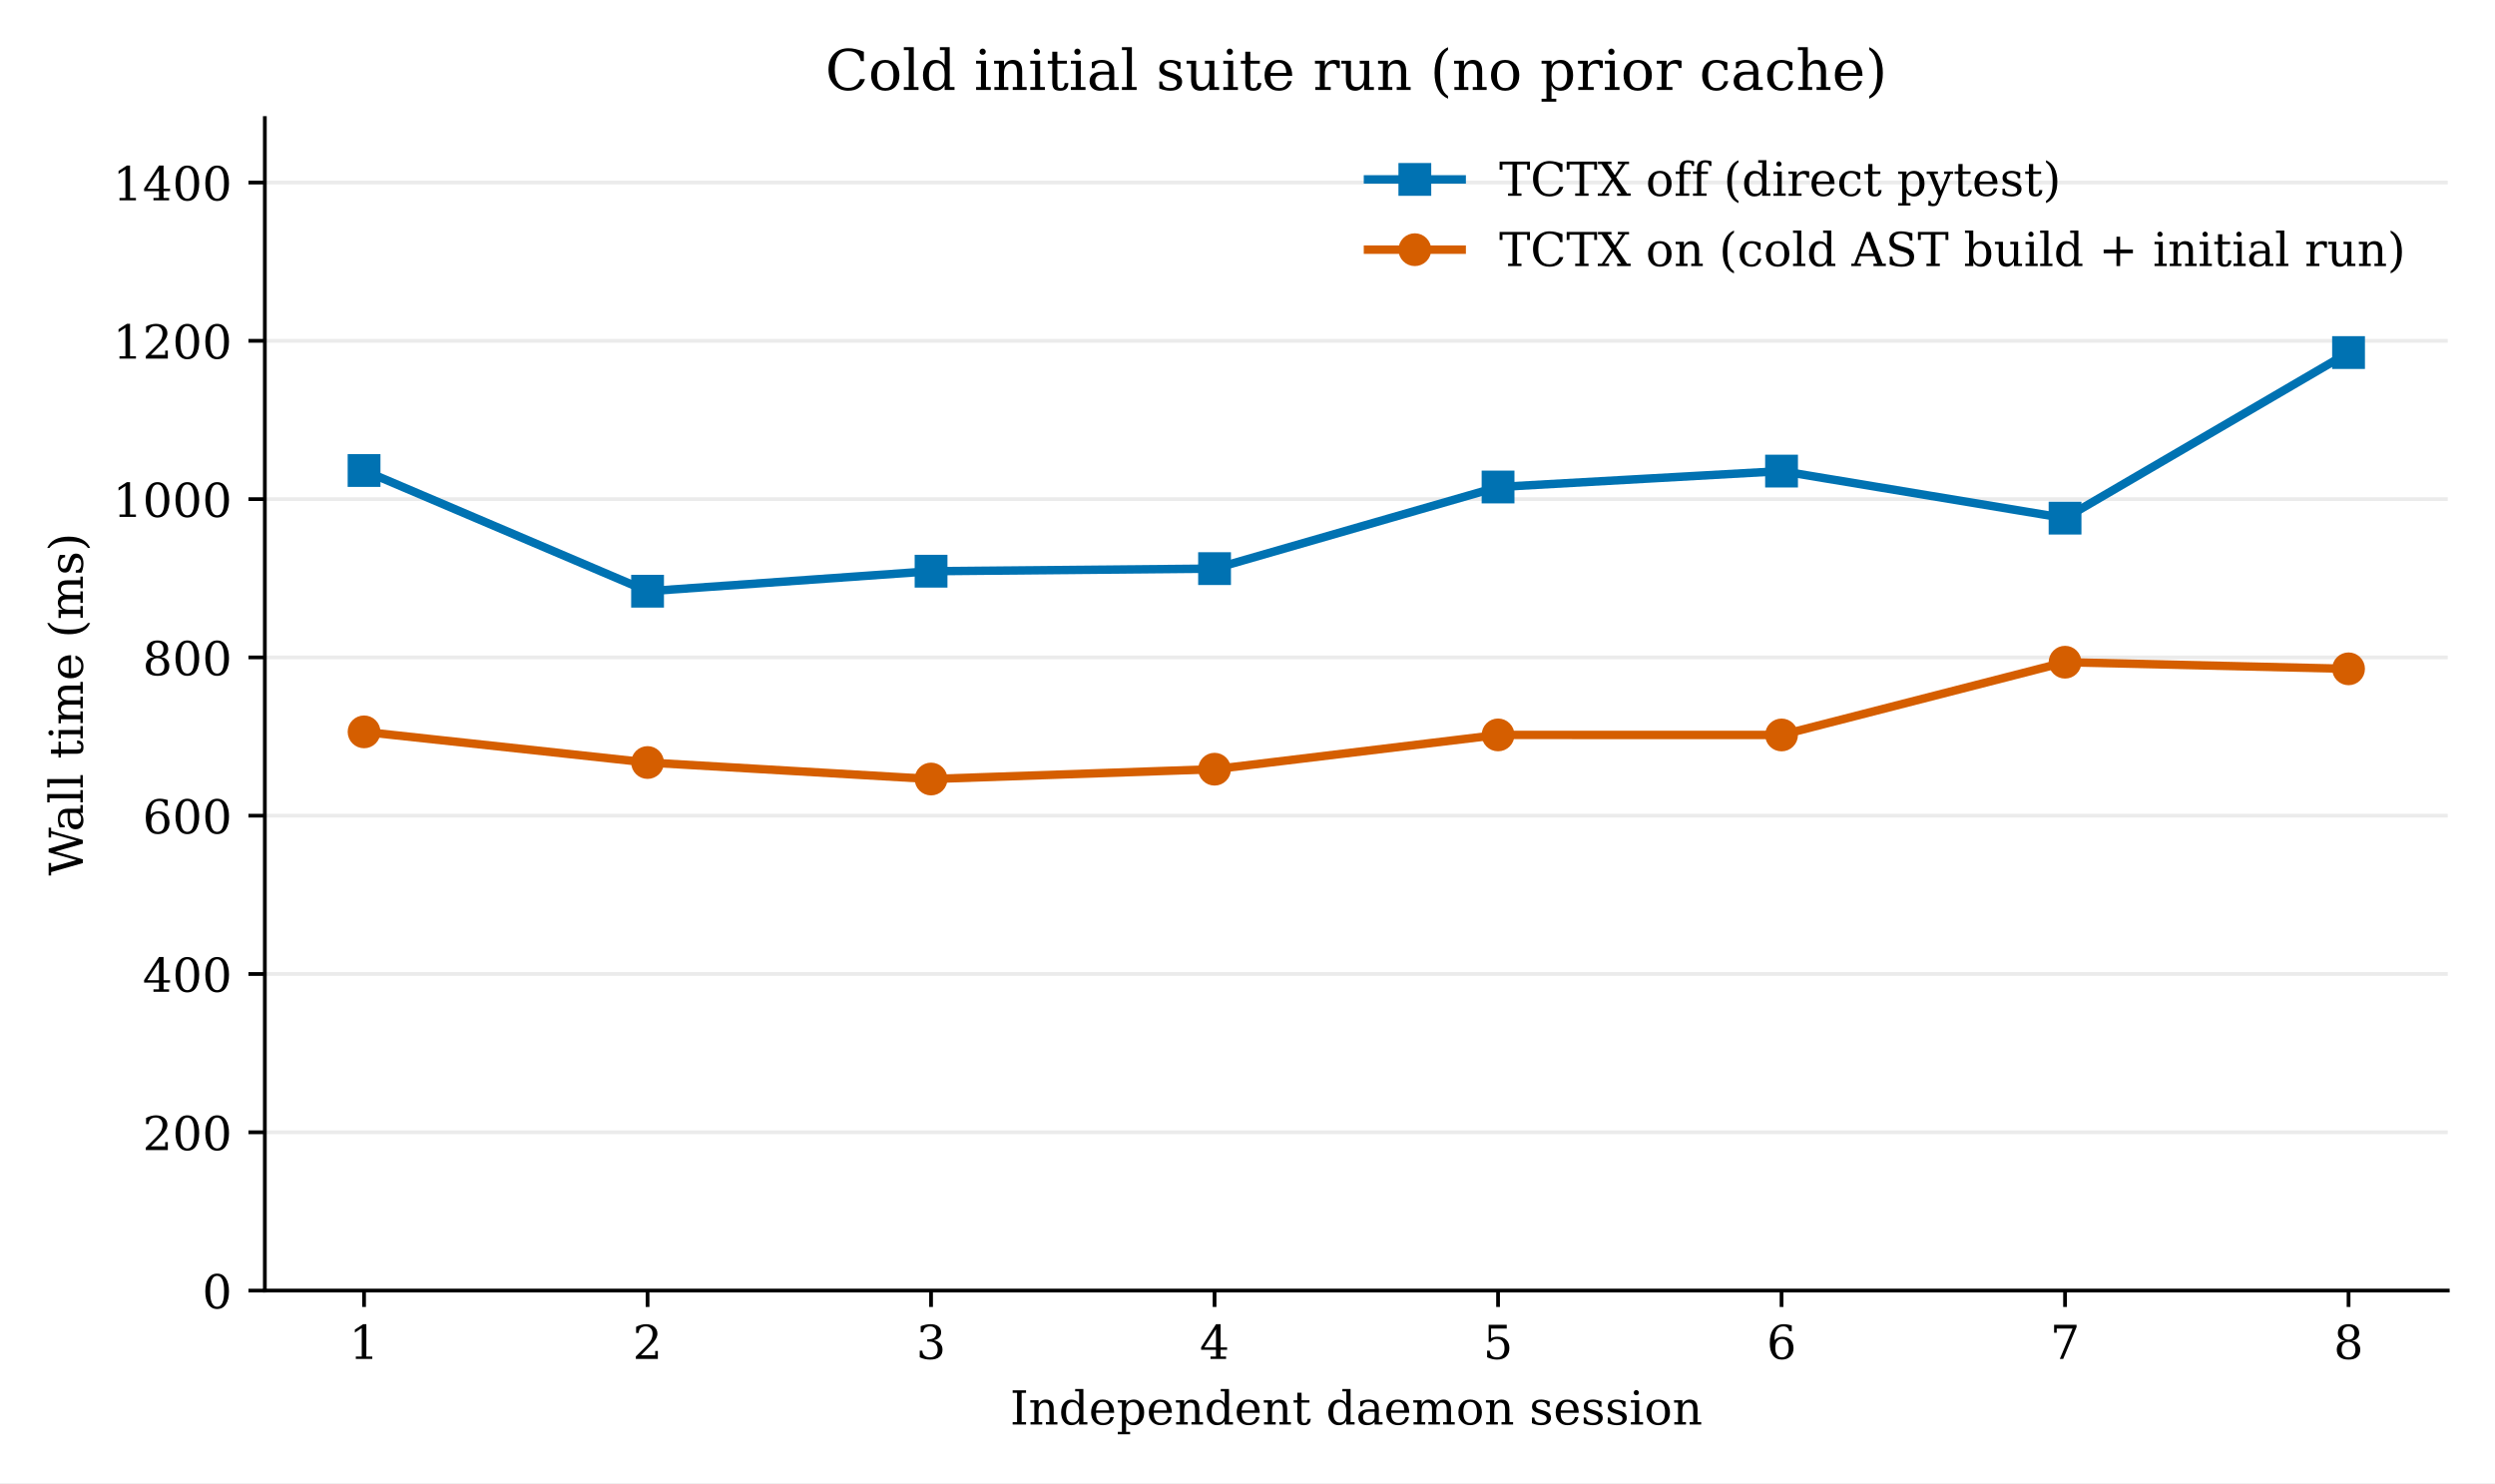
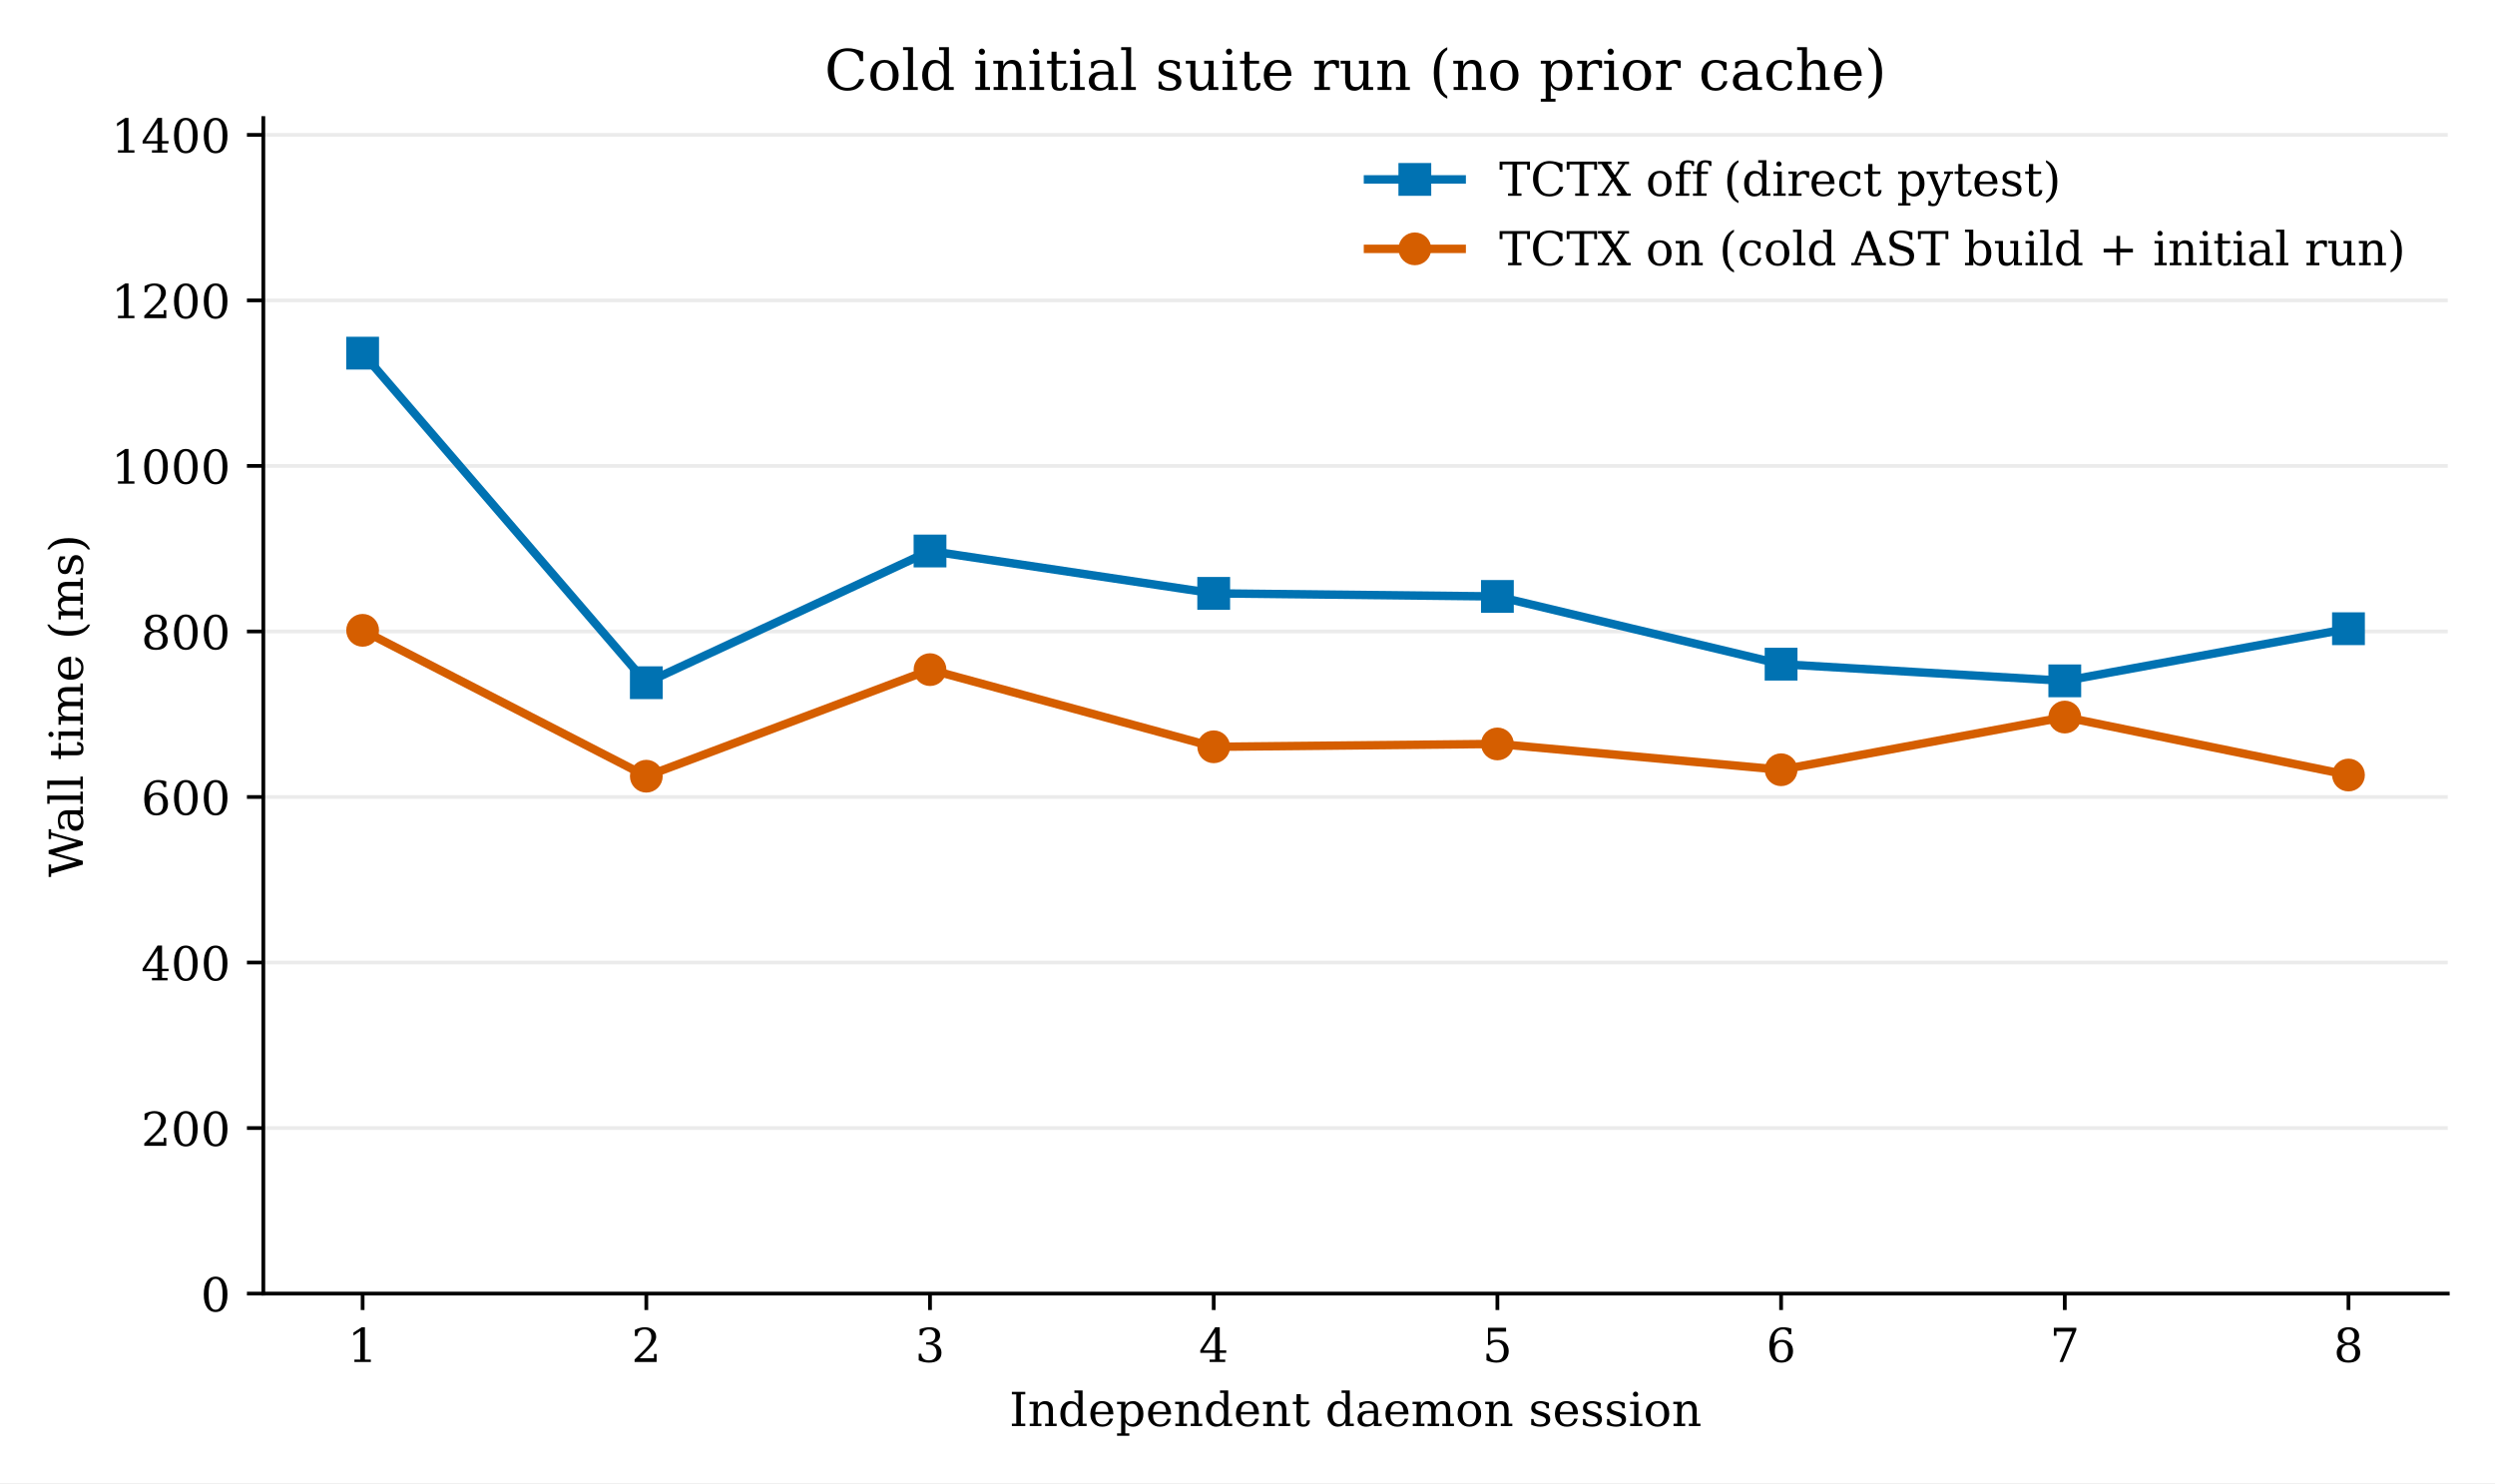
<svg xmlns="http://www.w3.org/2000/svg" xmlns:xlink="http://www.w3.org/1999/xlink" width="532.56pt" height="316.56pt" viewBox="0 0 532.56 316.56" version="1.1">
  <defs>
    <style type="text/css">*{stroke-linejoin: round; stroke-linecap: butt}</style>
  </defs>
  <g id="figure_1">
    <g id="patch_1">
      <path d="M 0 316.56 L 532.56 316.56 L 532.56 0 L 0 0 z " style="fill: #ffffff" />
    </g>
    <g id="axes_1">
      <g id="patch_2">
-         <path d="M 56.531 275.479 L 522.48 275.479 L 522.48 25.198 L 56.531 25.198 z " style="fill: #ffffff" />
+         <path d="M 56.208 276.123 L 522.48 276.123 L 522.48 25.198 L 56.208 25.198 z " style="fill: #ffffff" />
      </g>
      <g id="matplotlib.axis_1">
        <g id="xtick_1">
          <g id="line2d_1">
            <defs>
-               <path id="m3e7cb002e9" d="M 0 0 L 0 3.5 " style="stroke: #000000; stroke-width: 0.8" />
+               <path id="me934c801ad" d="M 0 0 L 0 3.5 " style="stroke: #000000; stroke-width: 0.8" />
            </defs>
            <g>
-               <use xlink:href="#m3e7cb002e9" x="77.71" y="275.479" style="stroke: #000000; stroke-width: 0.8" />
+               <use xlink:href="#me934c801ad" x="77.402" y="276.123" style="stroke: #000000; stroke-width: 0.8" />
            </g>
          </g>
          <g id="text_1">
-             <text style="font-size: 10px; font-family: 'DejaVu Serif'; text-anchor: middle" x="77.71" y="290.076" transform="rotate(-0 77.71027 290.0764)">1</text>
+             <text style="font-size: 10px; font-family: 'DejaVu Serif'; text-anchor: middle" x="77.402" y="290.722" transform="rotate(-0 77.40228 290.7217)">1</text>
          </g>
        </g>
        <g id="xtick_2">
          <g id="line2d_2">
            <g>
-               <use xlink:href="#m3e7cb002e9" x="138.223" y="275.479" style="stroke: #000000; stroke-width: 0.8" />
+               <use xlink:href="#me934c801ad" x="137.957" y="276.123" style="stroke: #000000; stroke-width: 0.8" />
            </g>
          </g>
          <g id="text_2">
-             <text style="font-size: 10px; font-family: 'DejaVu Serif'; text-anchor: middle" x="138.223" y="290.076" transform="rotate(-0 138.2231 290.0764)">2</text>
+             <text style="font-size: 10px; font-family: 'DejaVu Serif'; text-anchor: middle" x="137.957" y="290.722" transform="rotate(-0 137.957 290.7217)">2</text>
          </g>
        </g>
        <g id="xtick_3">
          <g id="line2d_3">
            <g>
-               <use xlink:href="#m3e7cb002e9" x="198.736" y="275.479" style="stroke: #000000; stroke-width: 0.8" />
+               <use xlink:href="#me934c801ad" x="198.512" y="276.123" style="stroke: #000000; stroke-width: 0.8" />
            </g>
          </g>
          <g id="text_3">
-             <text style="font-size: 10px; font-family: 'DejaVu Serif'; text-anchor: middle" x="198.736" y="290.076" transform="rotate(-0 198.7359 290.0764)">3</text>
+             <text style="font-size: 10px; font-family: 'DejaVu Serif'; text-anchor: middle" x="198.512" y="290.722" transform="rotate(-0 198.5117 290.7217)">3</text>
          </g>
        </g>
        <g id="xtick_4">
          <g id="line2d_4">
            <g>
-               <use xlink:href="#m3e7cb002e9" x="259.249" y="275.479" style="stroke: #000000; stroke-width: 0.8" />
+               <use xlink:href="#me934c801ad" x="259.066" y="276.123" style="stroke: #000000; stroke-width: 0.8" />
            </g>
          </g>
          <g id="text_4">
-             <text style="font-size: 10px; font-family: 'DejaVu Serif'; text-anchor: middle" x="259.249" y="290.076" transform="rotate(-0 259.2487 290.0764)">4</text>
+             <text style="font-size: 10px; font-family: 'DejaVu Serif'; text-anchor: middle" x="259.066" y="290.722" transform="rotate(-0 259.0665 290.7217)">4</text>
          </g>
        </g>
        <g id="xtick_5">
          <g id="line2d_5">
            <g>
-               <use xlink:href="#m3e7cb002e9" x="319.762" y="275.479" style="stroke: #000000; stroke-width: 0.8" />
+               <use xlink:href="#me934c801ad" x="319.621" y="276.123" style="stroke: #000000; stroke-width: 0.8" />
            </g>
          </g>
          <g id="text_5">
-             <text style="font-size: 10px; font-family: 'DejaVu Serif'; text-anchor: middle" x="319.762" y="290.076" transform="rotate(-0 319.7616 290.0764)">5</text>
+             <text style="font-size: 10px; font-family: 'DejaVu Serif'; text-anchor: middle" x="319.621" y="290.722" transform="rotate(-0 319.6212 290.7217)">5</text>
          </g>
        </g>
        <g id="xtick_6">
          <g id="line2d_6">
            <g>
-               <use xlink:href="#m3e7cb002e9" x="380.274" y="275.479" style="stroke: #000000; stroke-width: 0.8" />
+               <use xlink:href="#me934c801ad" x="380.176" y="276.123" style="stroke: #000000; stroke-width: 0.8" />
            </g>
          </g>
          <g id="text_6">
-             <text style="font-size: 10px; font-family: 'DejaVu Serif'; text-anchor: middle" x="380.274" y="290.076" transform="rotate(-0 380.2744 290.0764)">6</text>
+             <text style="font-size: 10px; font-family: 'DejaVu Serif'; text-anchor: middle" x="380.176" y="290.722" transform="rotate(-0 380.1759 290.7217)">6</text>
          </g>
        </g>
        <g id="xtick_7">
          <g id="line2d_7">
            <g>
-               <use xlink:href="#m3e7cb002e9" x="440.787" y="275.479" style="stroke: #000000; stroke-width: 0.8" />
+               <use xlink:href="#me934c801ad" x="440.731" y="276.123" style="stroke: #000000; stroke-width: 0.8" />
            </g>
          </g>
          <g id="text_7">
-             <text style="font-size: 10px; font-family: 'DejaVu Serif'; text-anchor: middle" x="440.787" y="290.076" transform="rotate(-0 440.7872 290.0764)">7</text>
+             <text style="font-size: 10px; font-family: 'DejaVu Serif'; text-anchor: middle" x="440.731" y="290.722" transform="rotate(-0 440.7306 290.7217)">7</text>
          </g>
        </g>
        <g id="xtick_8">
          <g id="line2d_8">
            <g>
-               <use xlink:href="#m3e7cb002e9" x="501.3" y="275.479" style="stroke: #000000; stroke-width: 0.8" />
+               <use xlink:href="#me934c801ad" x="501.285" y="276.123" style="stroke: #000000; stroke-width: 0.8" />
            </g>
          </g>
          <g id="text_8">
-             <text style="font-size: 10px; font-family: 'DejaVu Serif'; text-anchor: middle" x="501.3" y="290.076" transform="rotate(-0 501.3 290.0764)">8</text>
+             <text style="font-size: 10px; font-family: 'DejaVu Serif'; text-anchor: middle" x="501.285" y="290.722" transform="rotate(-0 501.2854 290.7217)">8</text>
          </g>
        </g>
        <g id="text_9">
-           <text style="font-size: 10px; font-family: 'DejaVu Serif'; text-anchor: middle" x="289.505" y="304.077" transform="rotate(-0 289.5052 304.0772)">Independent daemon session</text>
+           <text style="font-size: 10px; font-family: 'DejaVu Serif'; text-anchor: middle" x="289.344" y="304.4" transform="rotate(-0 289.3438 304.3998)">Independent daemon session</text>
        </g>
      </g>
      <g id="matplotlib.axis_2">
        <g id="ytick_1">
          <g id="line2d_9">
-             <path d="M 56.531 275.479 L 522.48 275.479 " clip-path="url(#pd8d124f14d)" style="fill: none; stroke: #b0b0b0; stroke-opacity: 0.25; stroke-width: 0.8; stroke-linecap: square" />
+             <path d="M 56.208 276.123 L 522.48 276.123 " clip-path="url(#p98c330787b)" style="fill: none; stroke: #b0b0b0; stroke-opacity: 0.25; stroke-width: 0.8; stroke-linecap: square" />
          </g>
          <g id="line2d_10">
            <defs>
-               <path id="m377e77d246" d="M 0 0 L -3.5 0 " style="stroke: #000000; stroke-width: 0.8" />
+               <path id="m82858ef769" d="M 0 0 L -3.5 0 " style="stroke: #000000; stroke-width: 0.8" />
            </defs>
            <g>
-               <use xlink:href="#m377e77d246" x="56.531" y="275.479" style="stroke: #000000; stroke-width: 0.8" />
+               <use xlink:href="#m82858ef769" x="56.208" y="276.123" style="stroke: #000000; stroke-width: 0.8" />
            </g>
          </g>
          <g id="text_10">
-             <text style="font-size: 10px; font-family: 'DejaVu Serif'; text-anchor: end" x="49.531" y="279.278" transform="rotate(-0 49.53078 279.2776)">0</text>
+             <text style="font-size: 10px; font-family: 'DejaVu Serif'; text-anchor: end" x="49.208" y="279.922" transform="rotate(-0 49.20813 279.9225)">0</text>
          </g>
        </g>
        <g id="ytick_2">
          <g id="line2d_11">
-             <path d="M 56.531 241.691 L 522.48 241.691 " clip-path="url(#pd8d124f14d)" style="fill: none; stroke: #b0b0b0; stroke-opacity: 0.25; stroke-width: 0.8; stroke-linecap: square" />
+             <path d="M 56.208 240.789 L 522.48 240.789 " clip-path="url(#p98c330787b)" style="fill: none; stroke: #b0b0b0; stroke-opacity: 0.25; stroke-width: 0.8; stroke-linecap: square" />
          </g>
          <g id="line2d_12">
            <g>
-               <use xlink:href="#m377e77d246" x="56.531" y="241.691" style="stroke: #000000; stroke-width: 0.8" />
+               <use xlink:href="#m82858ef769" x="56.208" y="240.789" style="stroke: #000000; stroke-width: 0.8" />
            </g>
          </g>
          <g id="text_11">
-             <text style="font-size: 10px; font-family: 'DejaVu Serif'; text-anchor: end" x="49.531" y="245.489" transform="rotate(-0 49.53078 245.4894)">200</text>
+             <text style="font-size: 10px; font-family: 'DejaVu Serif'; text-anchor: end" x="49.208" y="244.588" transform="rotate(-0 49.20813 244.5883)">200</text>
          </g>
        </g>
        <g id="ytick_3">
          <g id="line2d_13">
-             <path d="M 56.531 207.902 L 522.48 207.902 " clip-path="url(#pd8d124f14d)" style="fill: none; stroke: #b0b0b0; stroke-opacity: 0.25; stroke-width: 0.8; stroke-linecap: square" />
+             <path d="M 56.208 205.455 L 522.48 205.455 " clip-path="url(#p98c330787b)" style="fill: none; stroke: #b0b0b0; stroke-opacity: 0.25; stroke-width: 0.8; stroke-linecap: square" />
          </g>
          <g id="line2d_14">
            <g>
-               <use xlink:href="#m377e77d246" x="56.531" y="207.902" style="stroke: #000000; stroke-width: 0.8" />
+               <use xlink:href="#m82858ef769" x="56.208" y="205.455" style="stroke: #000000; stroke-width: 0.8" />
            </g>
          </g>
          <g id="text_12">
-             <text style="font-size: 10px; font-family: 'DejaVu Serif'; text-anchor: end" x="49.531" y="211.701" transform="rotate(-0 49.53078 211.7013)">400</text>
+             <text style="font-size: 10px; font-family: 'DejaVu Serif'; text-anchor: end" x="49.208" y="209.254" transform="rotate(-0 49.20813 209.2541)">400</text>
          </g>
        </g>
        <g id="ytick_4">
          <g id="line2d_15">
-             <path d="M 56.531 174.114 L 522.48 174.114 " clip-path="url(#pd8d124f14d)" style="fill: none; stroke: #b0b0b0; stroke-opacity: 0.25; stroke-width: 0.8; stroke-linecap: square" />
+             <path d="M 56.208 170.121 L 522.48 170.121 " clip-path="url(#p98c330787b)" style="fill: none; stroke: #b0b0b0; stroke-opacity: 0.25; stroke-width: 0.8; stroke-linecap: square" />
          </g>
          <g id="line2d_16">
            <g>
-               <use xlink:href="#m377e77d246" x="56.531" y="174.114" style="stroke: #000000; stroke-width: 0.8" />
+               <use xlink:href="#m82858ef769" x="56.208" y="170.121" style="stroke: #000000; stroke-width: 0.8" />
            </g>
          </g>
          <g id="text_13">
-             <text style="font-size: 10px; font-family: 'DejaVu Serif'; text-anchor: end" x="49.531" y="177.913" transform="rotate(-0 49.53078 177.9131)">600</text>
+             <text style="font-size: 10px; font-family: 'DejaVu Serif'; text-anchor: end" x="49.208" y="173.92" transform="rotate(-0 49.20813 173.9199)">600</text>
          </g>
        </g>
        <g id="ytick_5">
          <g id="line2d_17">
-             <path d="M 56.531 140.326 L 522.48 140.326 " clip-path="url(#pd8d124f14d)" style="fill: none; stroke: #b0b0b0; stroke-opacity: 0.25; stroke-width: 0.8; stroke-linecap: square" />
+             <path d="M 56.208 134.786 L 522.48 134.786 " clip-path="url(#p98c330787b)" style="fill: none; stroke: #b0b0b0; stroke-opacity: 0.25; stroke-width: 0.8; stroke-linecap: square" />
          </g>
          <g id="line2d_18">
            <g>
-               <use xlink:href="#m377e77d246" x="56.531" y="140.326" style="stroke: #000000; stroke-width: 0.8" />
+               <use xlink:href="#m82858ef769" x="56.208" y="134.786" style="stroke: #000000; stroke-width: 0.8" />
            </g>
          </g>
          <g id="text_14">
-             <text style="font-size: 10px; font-family: 'DejaVu Serif'; text-anchor: end" x="49.531" y="144.125" transform="rotate(-0 49.53078 144.125)">800</text>
+             <text style="font-size: 10px; font-family: 'DejaVu Serif'; text-anchor: end" x="49.208" y="138.586" transform="rotate(-0 49.20813 138.5857)">800</text>
          </g>
        </g>
        <g id="ytick_6">
          <g id="line2d_19">
-             <path d="M 56.531 106.538 L 522.48 106.538 " clip-path="url(#pd8d124f14d)" style="fill: none; stroke: #b0b0b0; stroke-opacity: 0.25; stroke-width: 0.8; stroke-linecap: square" />
+             <path d="M 56.208 99.452 L 522.48 99.452 " clip-path="url(#p98c330787b)" style="fill: none; stroke: #b0b0b0; stroke-opacity: 0.25; stroke-width: 0.8; stroke-linecap: square" />
          </g>
          <g id="line2d_20">
            <g>
-               <use xlink:href="#m377e77d246" x="56.531" y="106.538" style="stroke: #000000; stroke-width: 0.8" />
+               <use xlink:href="#m82858ef769" x="56.208" y="99.452" style="stroke: #000000; stroke-width: 0.8" />
            </g>
          </g>
          <g id="text_15">
-             <text style="font-size: 10px; font-family: 'DejaVu Serif'; text-anchor: end" x="49.531" y="110.337" transform="rotate(-0 49.53078 110.3368)">1000</text>
+             <text style="font-size: 10px; font-family: 'DejaVu Serif'; text-anchor: end" x="49.208" y="103.252" transform="rotate(-0 49.20813 103.2515)">1000</text>
          </g>
        </g>
        <g id="ytick_7">
          <g id="line2d_21">
-             <path d="M 56.531 72.75 L 522.48 72.75 " clip-path="url(#pd8d124f14d)" style="fill: none; stroke: #b0b0b0; stroke-opacity: 0.25; stroke-width: 0.8; stroke-linecap: square" />
+             <path d="M 56.208 64.118 L 522.48 64.118 " clip-path="url(#p98c330787b)" style="fill: none; stroke: #b0b0b0; stroke-opacity: 0.25; stroke-width: 0.8; stroke-linecap: square" />
          </g>
          <g id="line2d_22">
            <g>
-               <use xlink:href="#m377e77d246" x="56.531" y="72.75" style="stroke: #000000; stroke-width: 0.8" />
+               <use xlink:href="#m82858ef769" x="56.208" y="64.118" style="stroke: #000000; stroke-width: 0.8" />
            </g>
          </g>
          <g id="text_16">
-             <text style="font-size: 10px; font-family: 'DejaVu Serif'; text-anchor: end" x="49.531" y="76.549" transform="rotate(-0 49.53078 76.54869)">1200</text>
+             <text style="font-size: 10px; font-family: 'DejaVu Serif'; text-anchor: end" x="49.208" y="67.917" transform="rotate(-0 49.20813 67.91731)">1200</text>
          </g>
        </g>
        <g id="ytick_8">
          <g id="line2d_23">
-             <path d="M 56.531 38.962 L 522.48 38.962 " clip-path="url(#pd8d124f14d)" style="fill: none; stroke: #b0b0b0; stroke-opacity: 0.25; stroke-width: 0.8; stroke-linecap: square" />
+             <path d="M 56.208 28.784 L 522.48 28.784 " clip-path="url(#p98c330787b)" style="fill: none; stroke: #b0b0b0; stroke-opacity: 0.25; stroke-width: 0.8; stroke-linecap: square" />
          </g>
          <g id="line2d_24">
            <g>
-               <use xlink:href="#m377e77d246" x="56.531" y="38.962" style="stroke: #000000; stroke-width: 0.8" />
+               <use xlink:href="#m82858ef769" x="56.208" y="28.784" style="stroke: #000000; stroke-width: 0.8" />
            </g>
          </g>
          <g id="text_17">
-             <text style="font-size: 10px; font-family: 'DejaVu Serif'; text-anchor: end" x="49.531" y="42.761" transform="rotate(-0 49.53078 42.76054)">1400</text>
+             <text style="font-size: 10px; font-family: 'DejaVu Serif'; text-anchor: end" x="49.208" y="32.583" transform="rotate(-0 49.20813 32.58311)">1400</text>
          </g>
        </g>
        <g id="text_18">
-           <text style="font-size: 10px; font-family: 'DejaVu Serif'; text-anchor: middle" x="17.678" y="150.338" transform="rotate(-90 17.67844 150.3384)">Wall time (ms)</text>
+           <text style="font-size: 10px; font-family: 'DejaVu Serif'; text-anchor: middle" x="17.678" y="150.661" transform="rotate(-90 17.67844 150.6607)">Wall time (ms)</text>
        </g>
      </g>
      <g id="line2d_25">
-         <path d="M 77.71 100.434 L 138.223 126.195 L 198.736 121.926 L 259.249 121.374 L 319.762 103.953 L 380.274 100.556 L 440.787 110.6 L 501.3 75.254 " clip-path="url(#pd8d124f14d)" style="fill: none; stroke: #0072b2; stroke-width: 1.8; stroke-linecap: square" />
+         <path d="M 77.402 75.383 L 137.957 145.728 L 198.512 117.615 L 259.066 126.656 L 319.621 127.313 L 380.176 141.767 L 440.731 145.329 L 501.285 134.202 " clip-path="url(#p98c330787b)" style="fill: none; stroke: #0072b2; stroke-width: 1.8; stroke-linecap: square" />
        <defs>
-           <path id="mfdf61a4552" d="M -3 3 L 3 3 L 3 -3 L -3 -3 z " style="stroke: #0072b2; stroke-linejoin: miter" />
+           <path id="ma0be025576" d="M -3 3 L 3 3 L 3 -3 L -3 -3 z " style="stroke: #0072b2; stroke-linejoin: miter" />
        </defs>
-         <g clip-path="url(#pd8d124f14d)">
-           <use xlink:href="#mfdf61a4552" x="77.71" y="100.434" style="fill: #0072b2; stroke: #0072b2; stroke-linejoin: miter" />
-           <use xlink:href="#mfdf61a4552" x="138.223" y="126.195" style="fill: #0072b2; stroke: #0072b2; stroke-linejoin: miter" />
-           <use xlink:href="#mfdf61a4552" x="198.736" y="121.926" style="fill: #0072b2; stroke: #0072b2; stroke-linejoin: miter" />
-           <use xlink:href="#mfdf61a4552" x="259.249" y="121.374" style="fill: #0072b2; stroke: #0072b2; stroke-linejoin: miter" />
-           <use xlink:href="#mfdf61a4552" x="319.762" y="103.953" style="fill: #0072b2; stroke: #0072b2; stroke-linejoin: miter" />
-           <use xlink:href="#mfdf61a4552" x="380.274" y="100.556" style="fill: #0072b2; stroke: #0072b2; stroke-linejoin: miter" />
-           <use xlink:href="#mfdf61a4552" x="440.787" y="110.6" style="fill: #0072b2; stroke: #0072b2; stroke-linejoin: miter" />
-           <use xlink:href="#mfdf61a4552" x="501.3" y="75.254" style="fill: #0072b2; stroke: #0072b2; stroke-linejoin: miter" />
+         <g clip-path="url(#p98c330787b)">
+           <use xlink:href="#ma0be025576" x="77.402" y="75.383" style="fill: #0072b2; stroke: #0072b2; stroke-linejoin: miter" />
+           <use xlink:href="#ma0be025576" x="137.957" y="145.728" style="fill: #0072b2; stroke: #0072b2; stroke-linejoin: miter" />
+           <use xlink:href="#ma0be025576" x="198.512" y="117.615" style="fill: #0072b2; stroke: #0072b2; stroke-linejoin: miter" />
+           <use xlink:href="#ma0be025576" x="259.066" y="126.656" style="fill: #0072b2; stroke: #0072b2; stroke-linejoin: miter" />
+           <use xlink:href="#ma0be025576" x="319.621" y="127.313" style="fill: #0072b2; stroke: #0072b2; stroke-linejoin: miter" />
+           <use xlink:href="#ma0be025576" x="380.176" y="141.767" style="fill: #0072b2; stroke: #0072b2; stroke-linejoin: miter" />
+           <use xlink:href="#ma0be025576" x="440.731" y="145.329" style="fill: #0072b2; stroke: #0072b2; stroke-linejoin: miter" />
+           <use xlink:href="#ma0be025576" x="501.285" y="134.202" style="fill: #0072b2; stroke: #0072b2; stroke-linejoin: miter" />
        </g>
      </g>
      <g id="line2d_26">
-         <path d="M 77.71 156.22 L 138.223 162.764 L 198.736 166.285 L 259.249 164.189 L 319.762 156.87 L 380.274 156.88 L 440.787 141.349 L 501.3 142.764 " clip-path="url(#pd8d124f14d)" style="fill: none; stroke: #d55e00; stroke-width: 1.8; stroke-linecap: square" />
+         <path d="M 77.402 134.546 L 137.957 165.686 L 198.512 142.935 L 259.066 159.407 L 319.621 158.798 L 380.176 164.306 L 440.731 153.059 L 501.285 165.433 " clip-path="url(#p98c330787b)" style="fill: none; stroke: #d55e00; stroke-width: 1.8; stroke-linecap: square" />
        <defs>
-           <path id="m0adce7522b" d="M 0 3 C 0.796 3 1.559 2.684 2.121 2.121 C 2.684 1.559 3 0.796 3 0 C 3 -0.796 2.684 -1.559 2.121 -2.121 C 1.559 -2.684 0.796 -3 0 -3 C -0.796 -3 -1.559 -2.684 -2.121 -2.121 C -2.684 -1.559 -3 -0.796 -3 0 C -3 0.796 -2.684 1.559 -2.121 2.121 C -1.559 2.684 -0.796 3 0 3 z " style="stroke: #d55e00" />
+           <path id="m847fe41b07" d="M 0 3 C 0.796 3 1.559 2.684 2.121 2.121 C 2.684 1.559 3 0.796 3 0 C 3 -0.796 2.684 -1.559 2.121 -2.121 C 1.559 -2.684 0.796 -3 0 -3 C -0.796 -3 -1.559 -2.684 -2.121 -2.121 C -2.684 -1.559 -3 -0.796 -3 0 C -3 0.796 -2.684 1.559 -2.121 2.121 C -1.559 2.684 -0.796 3 0 3 z " style="stroke: #d55e00" />
        </defs>
-         <g clip-path="url(#pd8d124f14d)">
-           <use xlink:href="#m0adce7522b" x="77.71" y="156.22" style="fill: #d55e00; stroke: #d55e00" />
-           <use xlink:href="#m0adce7522b" x="138.223" y="162.764" style="fill: #d55e00; stroke: #d55e00" />
-           <use xlink:href="#m0adce7522b" x="198.736" y="166.285" style="fill: #d55e00; stroke: #d55e00" />
-           <use xlink:href="#m0adce7522b" x="259.249" y="164.189" style="fill: #d55e00; stroke: #d55e00" />
-           <use xlink:href="#m0adce7522b" x="319.762" y="156.87" style="fill: #d55e00; stroke: #d55e00" />
-           <use xlink:href="#m0adce7522b" x="380.274" y="156.88" style="fill: #d55e00; stroke: #d55e00" />
-           <use xlink:href="#m0adce7522b" x="440.787" y="141.349" style="fill: #d55e00; stroke: #d55e00" />
-           <use xlink:href="#m0adce7522b" x="501.3" y="142.764" style="fill: #d55e00; stroke: #d55e00" />
+         <g clip-path="url(#p98c330787b)">
+           <use xlink:href="#m847fe41b07" x="77.402" y="134.546" style="fill: #d55e00; stroke: #d55e00" />
+           <use xlink:href="#m847fe41b07" x="137.957" y="165.686" style="fill: #d55e00; stroke: #d55e00" />
+           <use xlink:href="#m847fe41b07" x="198.512" y="142.935" style="fill: #d55e00; stroke: #d55e00" />
+           <use xlink:href="#m847fe41b07" x="259.066" y="159.407" style="fill: #d55e00; stroke: #d55e00" />
+           <use xlink:href="#m847fe41b07" x="319.621" y="158.798" style="fill: #d55e00; stroke: #d55e00" />
+           <use xlink:href="#m847fe41b07" x="380.176" y="164.306" style="fill: #d55e00; stroke: #d55e00" />
+           <use xlink:href="#m847fe41b07" x="440.731" y="153.059" style="fill: #d55e00; stroke: #d55e00" />
+           <use xlink:href="#m847fe41b07" x="501.285" y="165.433" style="fill: #d55e00; stroke: #d55e00" />
        </g>
      </g>
      <g id="patch_3">
-         <path d="M 56.531 275.479 L 56.531 25.198 " style="fill: none; stroke: #000000; stroke-width: 0.8; stroke-linejoin: miter; stroke-linecap: square" />
+         <path d="M 56.208 276.123 L 56.208 25.198 " style="fill: none; stroke: #000000; stroke-width: 0.8; stroke-linejoin: miter; stroke-linecap: square" />
      </g>
      <g id="patch_4">
-         <path d="M 56.531 275.479 L 522.48 275.479 " style="fill: none; stroke: #000000; stroke-width: 0.8; stroke-linejoin: miter; stroke-linecap: square" />
+         <path d="M 56.208 276.123 L 522.48 276.123 " style="fill: none; stroke: #000000; stroke-width: 0.8; stroke-linejoin: miter; stroke-linecap: square" />
      </g>
      <g id="text_19">
-         <text style="font-size: 12px; font-family: 'DejaVu Serif'; text-anchor: middle" x="289.505" y="19.198" transform="rotate(-0 289.5052 19.19813)">Cold initial suite run (no prior cache)</text>
+         <text style="font-size: 12px; font-family: 'DejaVu Serif'; text-anchor: middle" x="289.344" y="19.198" transform="rotate(-0 289.3438 19.19813)">Cold initial suite run (no prior cache)</text>
      </g>
      <g id="legend_1">
        <g id="line2d_27">
          <path d="M 291.998 38.297 L 301.998 38.297 L 311.998 38.297 " style="fill: none; stroke: #0072b2; stroke-width: 1.8; stroke-linecap: square" />
          <g>
-             <use xlink:href="#mfdf61a4552" x="301.998" y="38.297" style="fill: #0072b2; stroke: #0072b2; stroke-linejoin: miter" />
+             <use xlink:href="#ma0be025576" x="301.998" y="38.297" style="fill: #0072b2; stroke: #0072b2; stroke-linejoin: miter" />
          </g>
        </g>
        <g id="text_20">
          <text style="font-size: 10px; font-family: 'DejaVu Serif'; text-anchor: start" x="319.998" y="41.797" transform="rotate(-0 319.9983 41.79656)">TCTX off (direct pytest)</text>
        </g>
        <g id="line2d_28">
-           <path d="M 291.998 53.297 L 301.998 53.297 L 311.998 53.297 " style="fill: none; stroke: #d55e00; stroke-width: 1.8; stroke-linecap: square" />
+           <path d="M 291.998 53.117 L 301.998 53.117 L 311.998 53.117 " style="fill: none; stroke: #d55e00; stroke-width: 1.8; stroke-linecap: square" />
          <g>
-             <use xlink:href="#m0adce7522b" x="301.998" y="53.297" style="fill: #d55e00; stroke: #d55e00" />
+             <use xlink:href="#m847fe41b07" x="301.998" y="53.117" style="fill: #d55e00; stroke: #d55e00" />
          </g>
        </g>
        <g id="text_21">
-           <text style="font-size: 10px; font-family: 'DejaVu Serif'; text-anchor: start" x="319.998" y="56.797" transform="rotate(-0 319.9983 56.79734)">TCTX on (cold AST build + initial run)</text>
+           <text style="font-size: 10px; font-family: 'DejaVu Serif'; text-anchor: start" x="319.998" y="56.617" transform="rotate(-0 319.9983 56.61688)">TCTX on (cold AST build + initial run)</text>
        </g>
      </g>
    </g>
  </g>
  <defs>
-     <clipPath id="pd8d124f14d">
-       <rect x="56.531" y="25.198" width="465.949" height="250.281" />
+     <clipPath id="p98c330787b">
+       <rect x="56.208" y="25.198" width="466.271" height="250.925" />
    </clipPath>
  </defs>
</svg>
